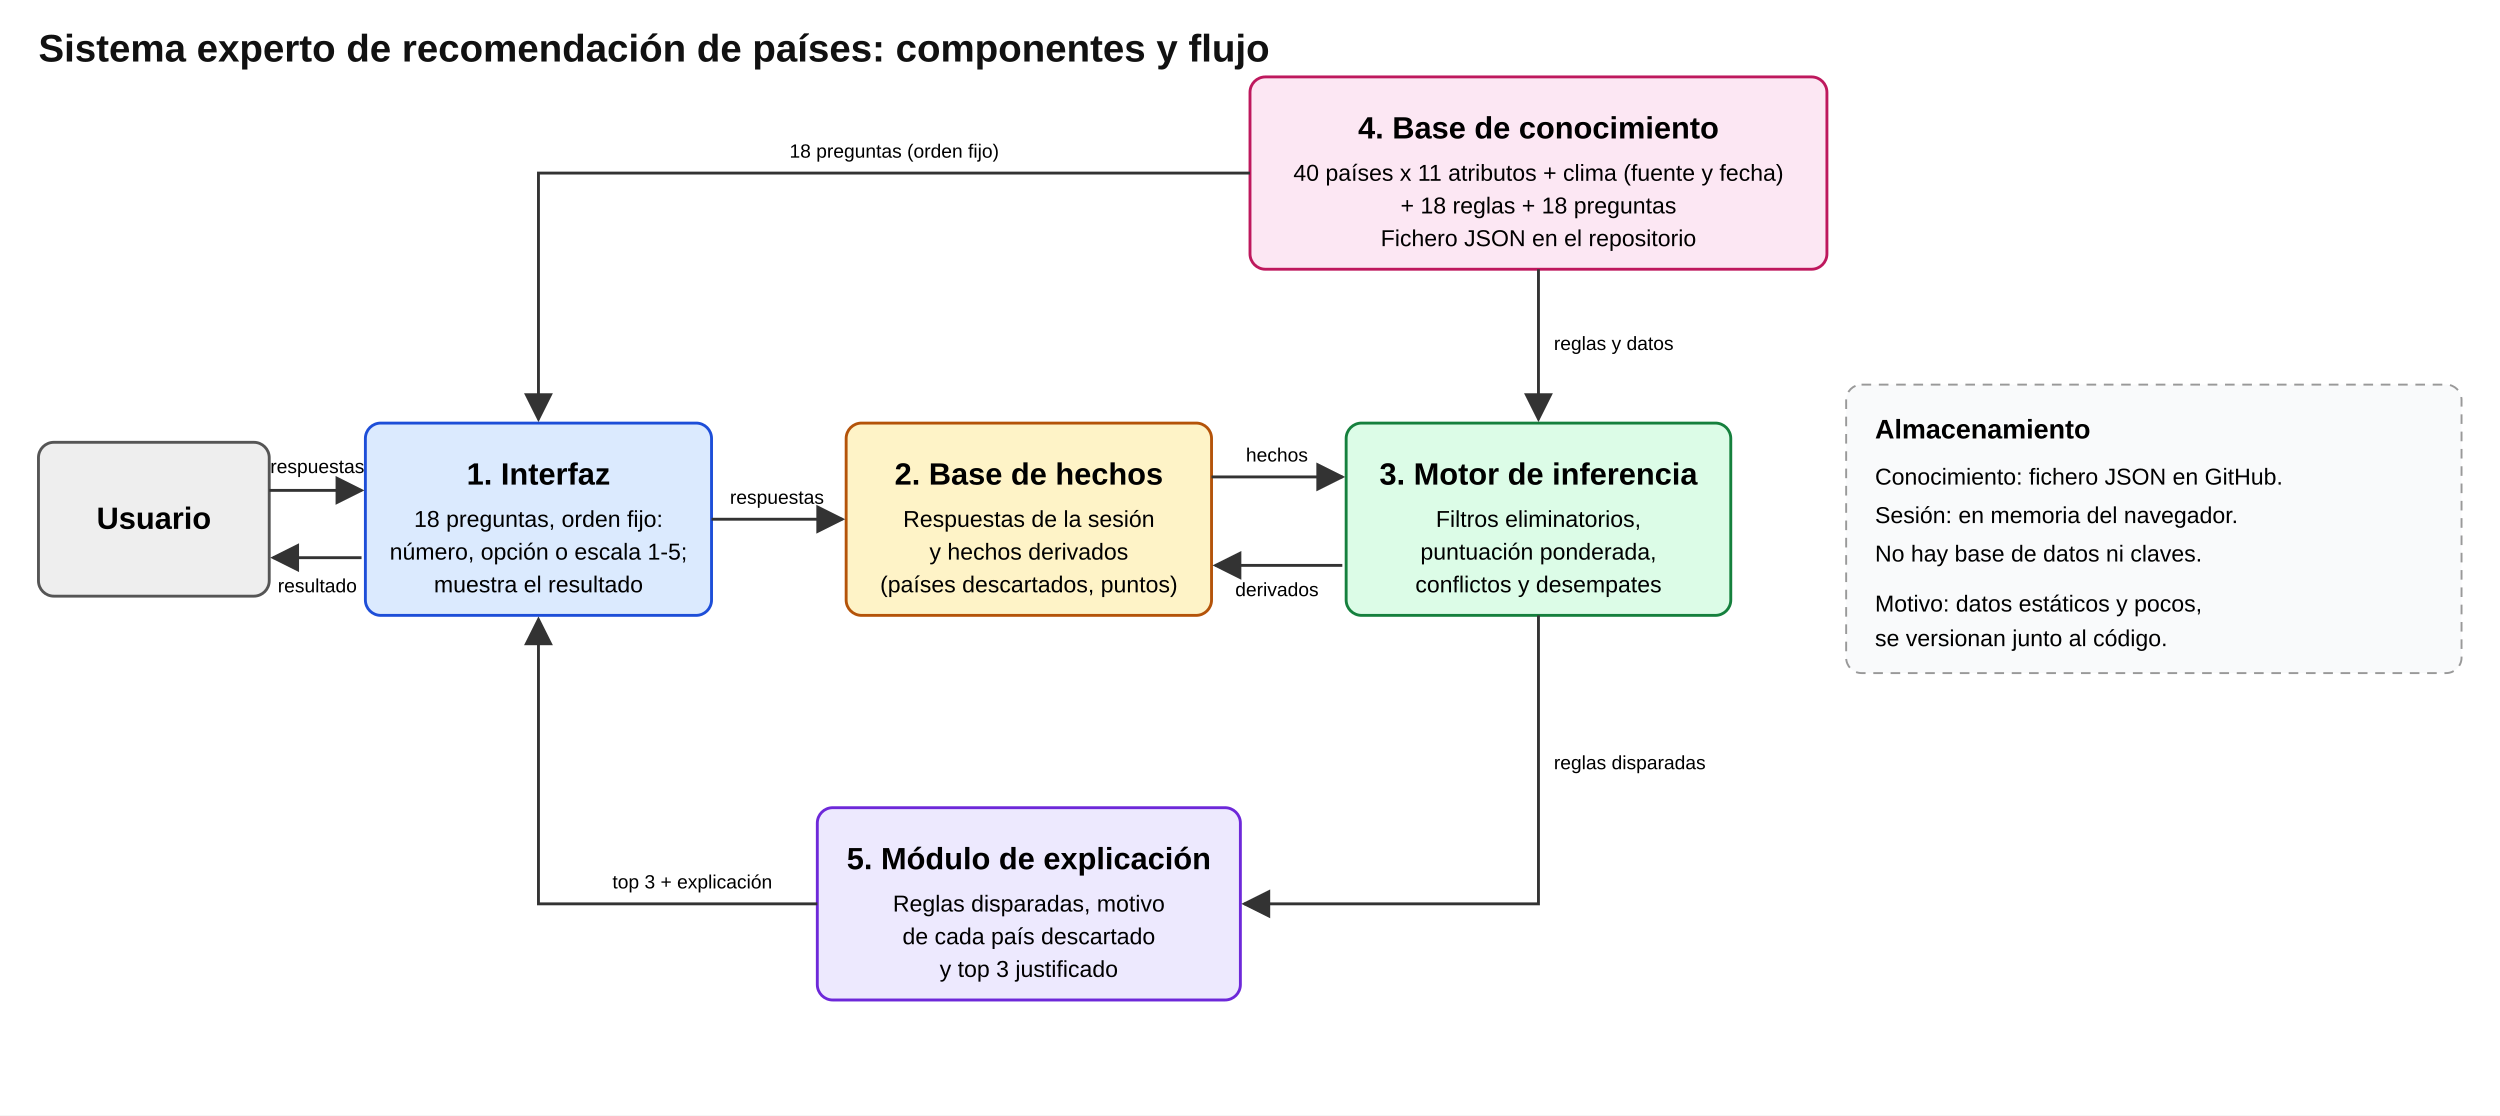
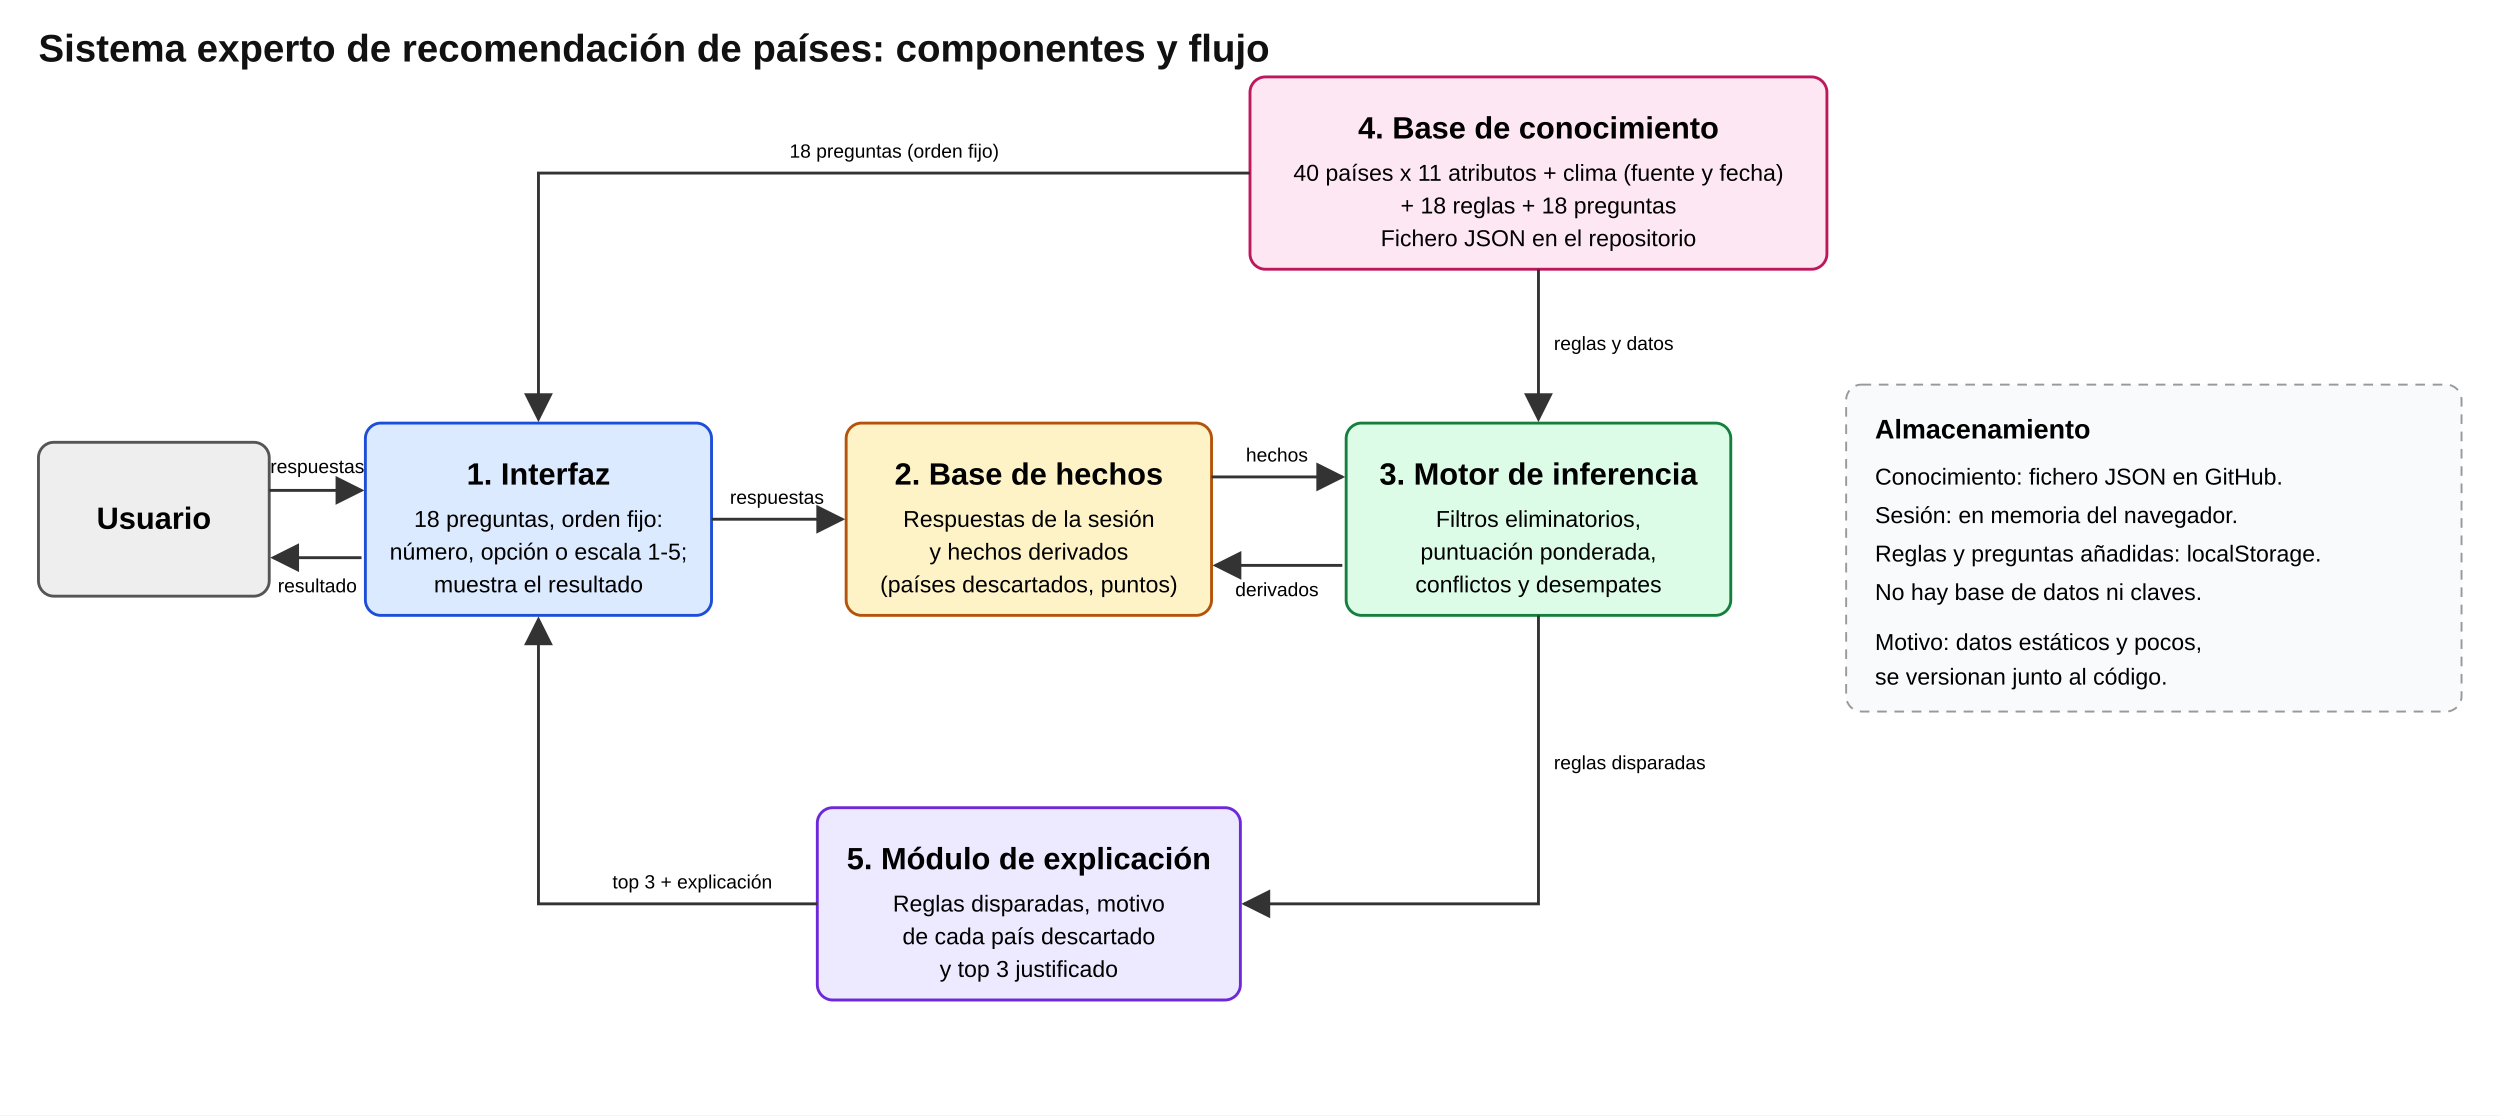
<svg xmlns="http://www.w3.org/2000/svg" width="1300" height="580" viewBox="0 0 1300 580" font-family="Arial, Helvetica, sans-serif">
  <defs>
    <marker id="a" markerWidth="10" markerHeight="10" refX="9" refY="5" orient="auto">
      <path d="M0,0 L10,5 L0,10 z" fill="#333" />
    </marker>
  </defs>
  <rect width="1300" height="580" fill="#ffffff" />
  <text x="20" y="32" font-size="20" font-weight="bold" fill="#111">Sistema experto de recomendación de países: componentes y flujo</text>
  <rect x="20" y="230" width="120" height="80" rx="8" fill="#eeeeee" stroke="#555" stroke-width="1.5" />
  <text x="80" y="275" text-anchor="middle" font-size="16" font-weight="bold">Usuario</text>
  <rect x="190" y="220" width="180" height="100" rx="8" fill="#dbeafe" stroke="#1d4ed8" stroke-width="1.5" />
  <text x="280" y="252" text-anchor="middle" font-size="16" font-weight="bold">1. Interfaz</text>
  <text x="280" y="274" text-anchor="middle" font-size="12">18 preguntas, orden fijo:</text>
  <text x="280" y="291" text-anchor="middle" font-size="12">número, opción o escala 1-5;</text>
  <text x="280" y="308" text-anchor="middle" font-size="12">muestra el resultado</text>
  <rect x="440" y="220" width="190" height="100" rx="8" fill="#fef3c7" stroke="#b45309" stroke-width="1.5" />
  <text x="535" y="252" text-anchor="middle" font-size="16" font-weight="bold">2. Base de hechos</text>
  <text x="535" y="274" text-anchor="middle" font-size="12">Respuestas de la sesión</text>
  <text x="535" y="291" text-anchor="middle" font-size="12">y hechos derivados</text>
  <text x="535" y="308" text-anchor="middle" font-size="12">(países descartados, puntos)</text>
  <rect x="700" y="220" width="200" height="100" rx="8" fill="#dcfce7" stroke="#15803d" stroke-width="1.5" />
  <text x="800" y="252" text-anchor="middle" font-size="16" font-weight="bold">3. Motor de inferencia</text>
  <text x="800" y="274" text-anchor="middle" font-size="12">Filtros eliminatorios,</text>
  <text x="800" y="291" text-anchor="middle" font-size="12">puntuación ponderada,</text>
  <text x="800" y="308" text-anchor="middle" font-size="12">conflictos y desempates</text>
  <rect x="650" y="40" width="300" height="100" rx="8" fill="#fce7f3" stroke="#be185d" stroke-width="1.5" />
  <text x="800" y="72" text-anchor="middle" font-size="16" font-weight="bold">4. Base de conocimiento</text>
  <text x="800" y="94" text-anchor="middle" font-size="12">40 países x 11 atributos + clima (fuente y fecha)</text>
  <text x="800" y="111" text-anchor="middle" font-size="12">+ 18 reglas + 18 preguntas</text>
  <text x="800" y="128" text-anchor="middle" font-size="12">Fichero JSON en el repositorio</text>
  <rect x="425" y="420" width="220" height="100" rx="8" fill="#ede9fe" stroke="#6d28d9" stroke-width="1.5" />
  <text x="535" y="452" text-anchor="middle" font-size="16" font-weight="bold">5. Módulo de explicación</text>
  <text x="535" y="474" text-anchor="middle" font-size="12">Reglas disparadas, motivo</text>
  <text x="535" y="491" text-anchor="middle" font-size="12">de cada país descartado</text>
  <text x="535" y="508" text-anchor="middle" font-size="12">y top 3 justificado</text>
  <line x1="140" y1="255" x2="188" y2="255" stroke="#333" stroke-width="1.5" marker-end="url(#a)" />
  <line x1="188" y1="290" x2="142" y2="290" stroke="#333" stroke-width="1.5" marker-end="url(#a)" />
  <text x="165" y="246" text-anchor="middle" font-size="10">respuestas</text>
  <text x="165" y="308" text-anchor="middle" font-size="10">resultado</text>
  <line x1="370" y1="270" x2="438" y2="270" stroke="#333" stroke-width="1.5" marker-end="url(#a)" />
  <text x="404" y="262" text-anchor="middle" font-size="10">respuestas</text>
  <line x1="630" y1="248" x2="698" y2="248" stroke="#333" stroke-width="1.5" marker-end="url(#a)" />
  <text x="664" y="240" text-anchor="middle" font-size="10">hechos</text>
  <line x1="698" y1="294" x2="632" y2="294" stroke="#333" stroke-width="1.5" marker-end="url(#a)" />
  <text x="664" y="310" text-anchor="middle" font-size="10">derivados</text>
  <line x1="800" y1="140" x2="800" y2="218" stroke="#333" stroke-width="1.5" marker-end="url(#a)" />
  <text x="808" y="182" font-size="10">reglas y datos</text>
  <polyline points="650,90 280,90 280,218" fill="none" stroke="#333" stroke-width="1.5" marker-end="url(#a)" />
  <text x="465" y="82" text-anchor="middle" font-size="10">18 preguntas (orden fijo)</text>
  <polyline points="800,320 800,470 647,470" fill="none" stroke="#333" stroke-width="1.5" marker-end="url(#a)" />
  <text x="808" y="400" font-size="10">reglas disparadas</text>
  <polyline points="425,470 280,470 280,322" fill="none" stroke="#333" stroke-width="1.5" marker-end="url(#a)" />
  <text x="360" y="462" text-anchor="middle" font-size="10">top 3 + explicación</text>
-   <rect x="960" y="200" width="320" height="150" rx="8" fill="#f9fafb" stroke="#999" stroke-width="1" stroke-dasharray="5,4" />
+   <rect x="960" y="200" width="320" height="170" rx="8" fill="#f9fafb" stroke="#999" stroke-width="1" stroke-dasharray="5,4" />
  <text x="975" y="228" font-size="14" font-weight="bold">Almacenamiento</text>
  <text x="975" y="252" font-size="12">Conocimiento: fichero JSON en GitHub.</text>
  <text x="975" y="272" font-size="12">Sesión: en memoria del navegador.</text>
-   <text x="975" y="292" font-size="12">No hay base de datos ni claves.</text>
-   <text x="975" y="318" font-size="12">Motivo: datos estáticos y pocos,</text>
-   <text x="975" y="336" font-size="12">se versionan junto al código.</text>
+   <text x="975" y="292" font-size="12">Reglas y preguntas añadidas: localStorage.</text>
+   <text x="975" y="312" font-size="12">No hay base de datos ni claves.</text>
+   <text x="975" y="338" font-size="12">Motivo: datos estáticos y pocos,</text>
+   <text x="975" y="356" font-size="12">se versionan junto al código.</text>
</svg>
